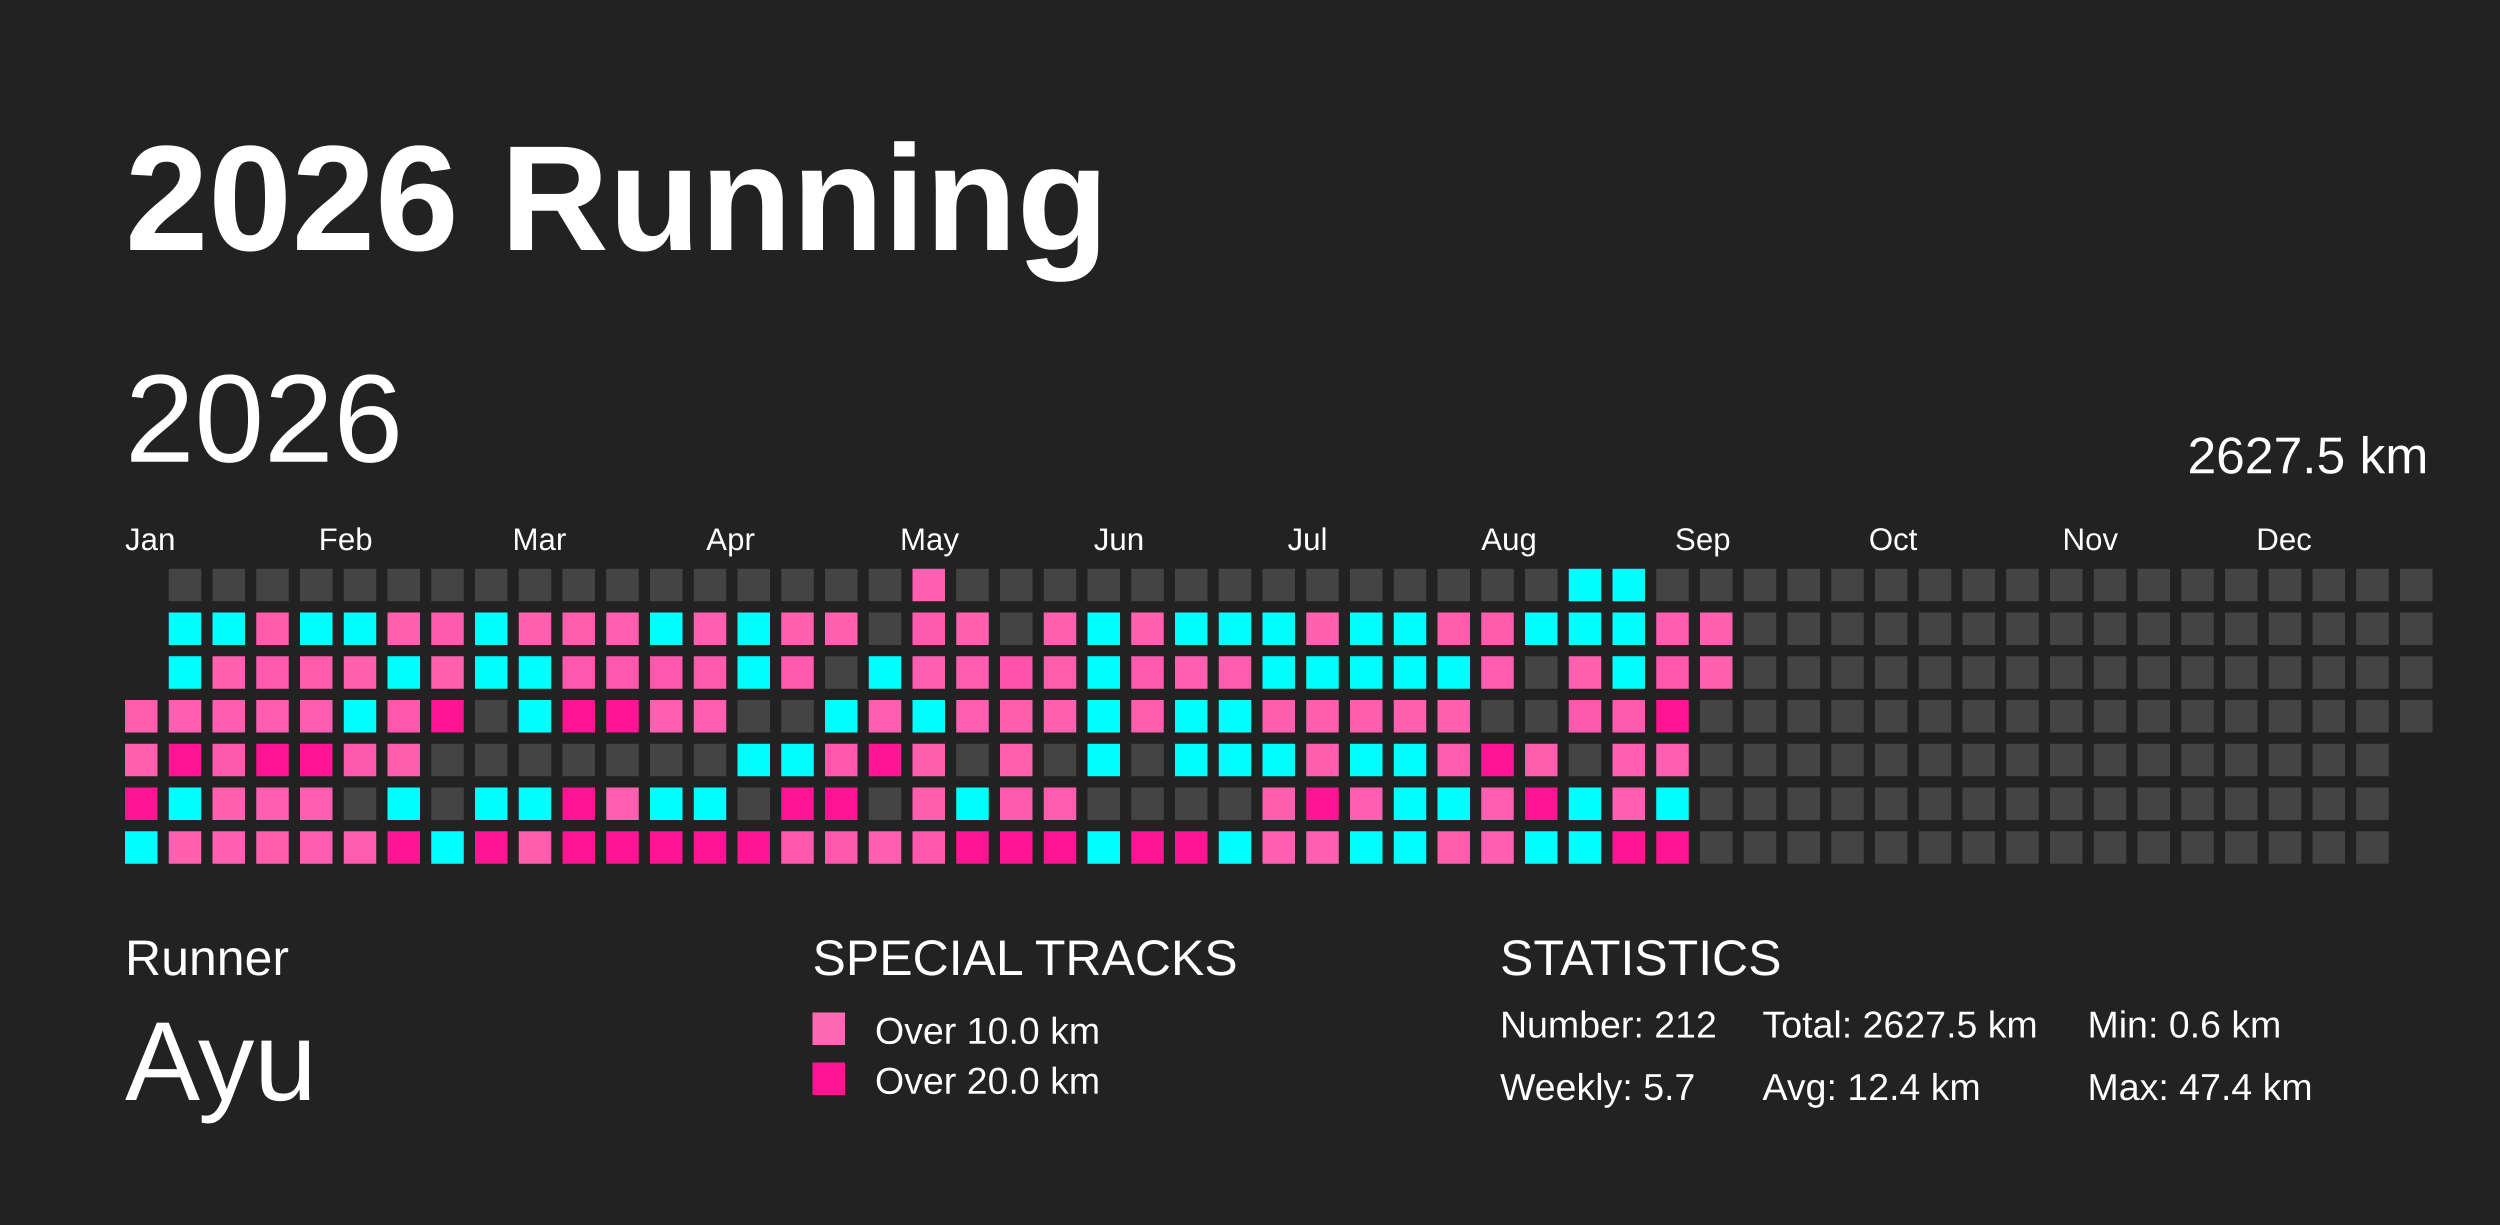
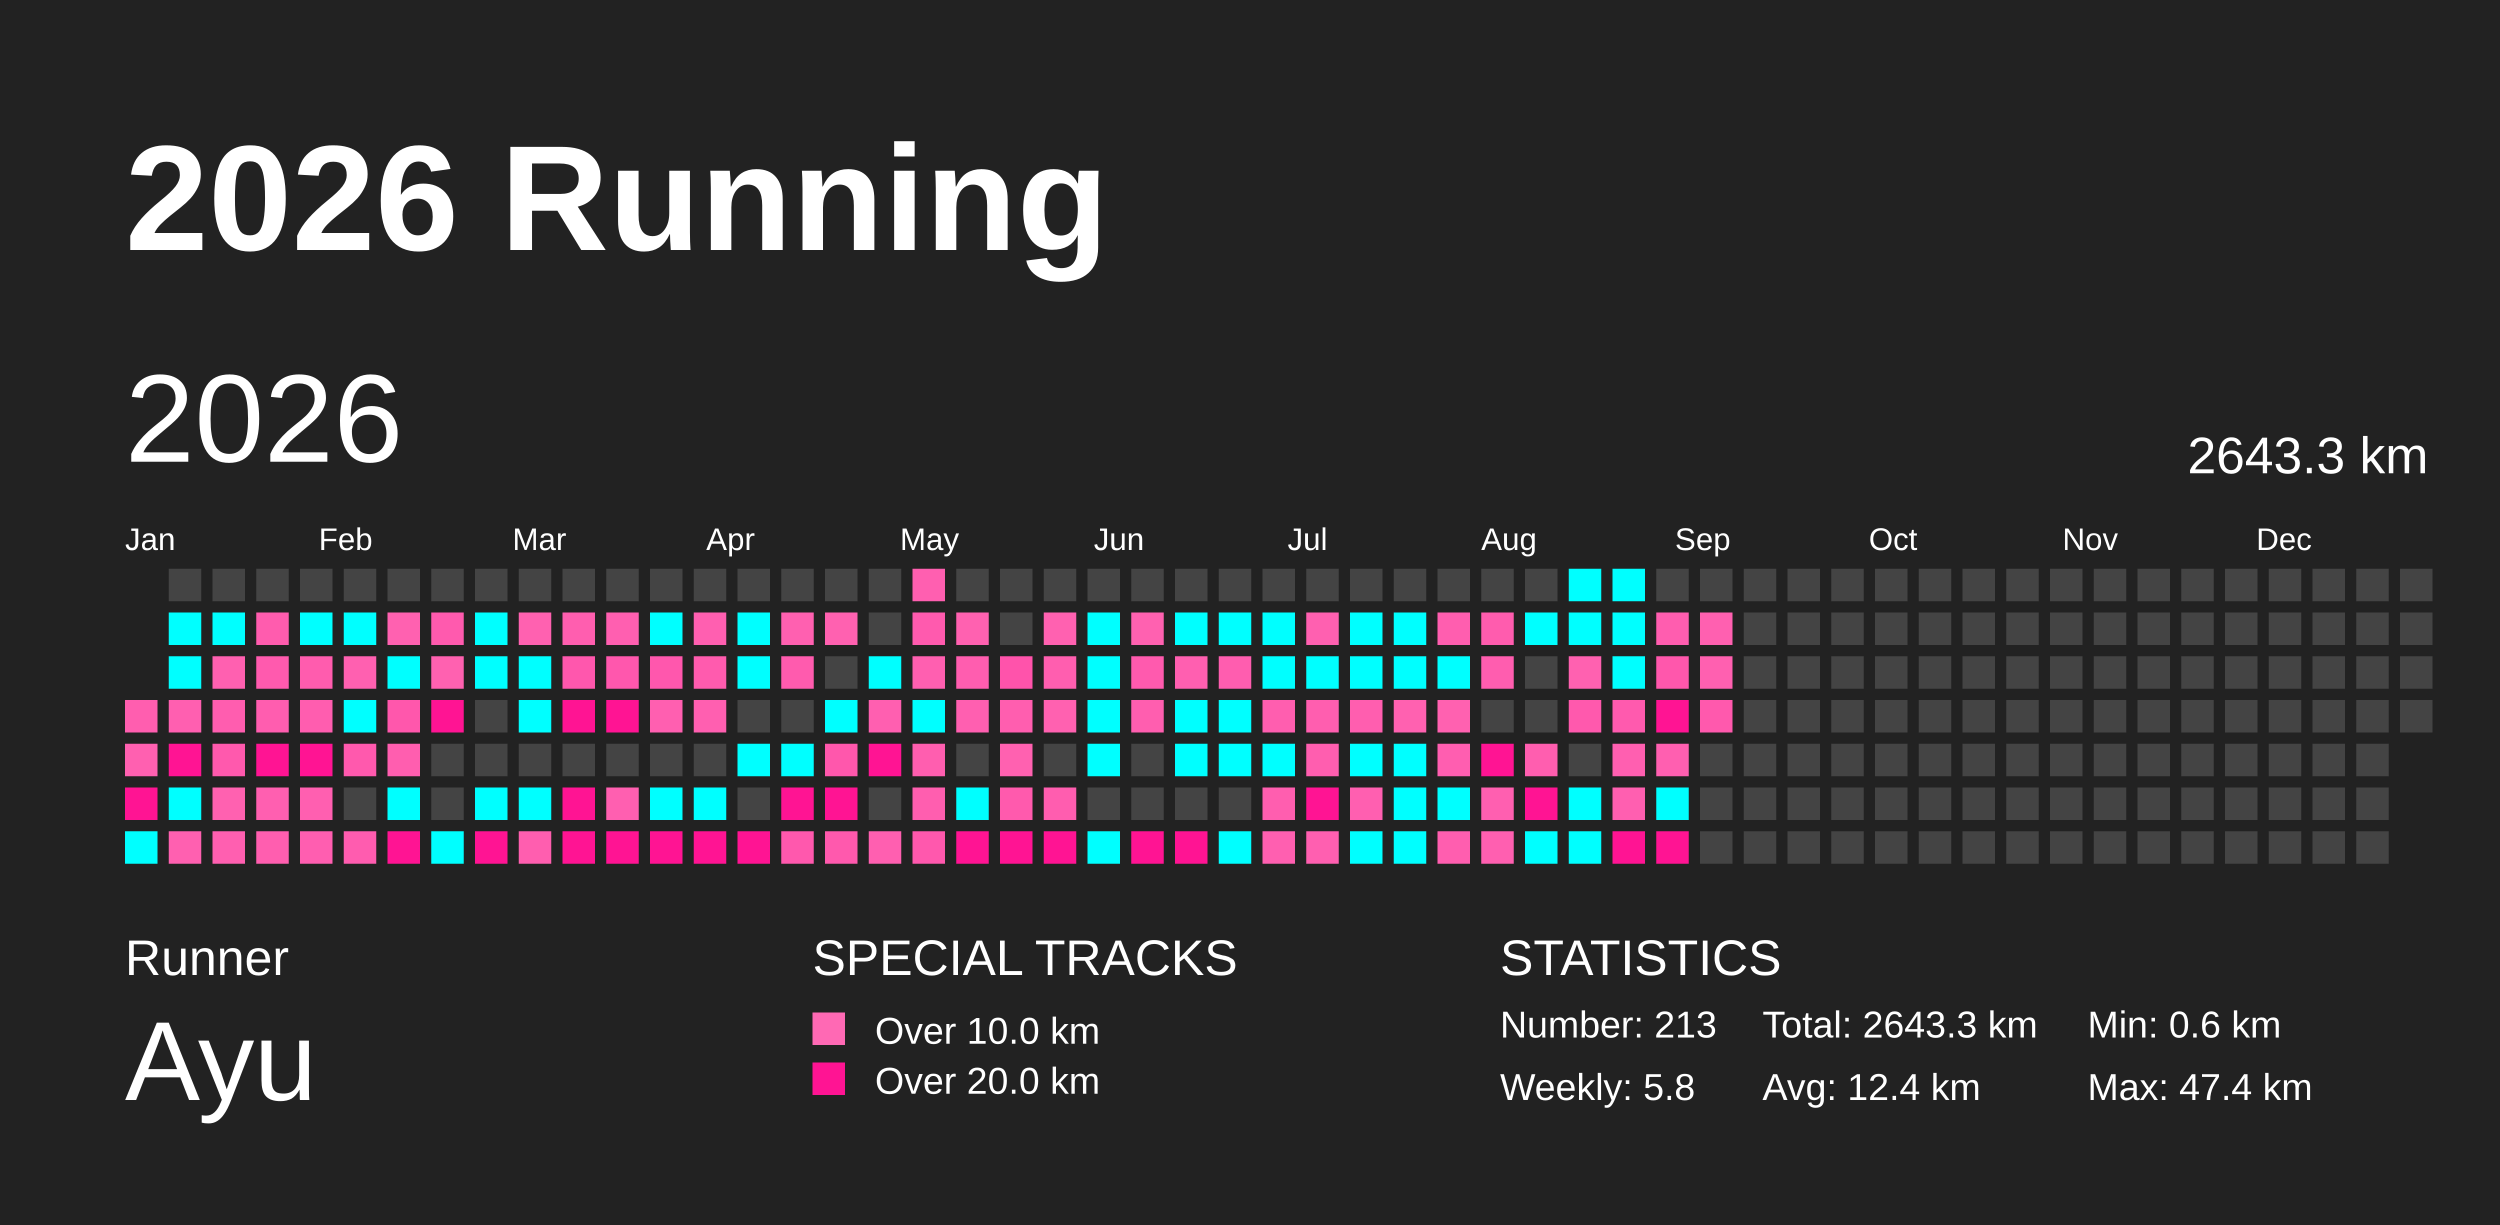
<svg xmlns="http://www.w3.org/2000/svg" baseProfile="full" height="98mm" version="1.1" viewBox="0,0,200,98" width="200mm">
  <defs />
  <rect fill="#222222" height="98" width="200" x="0" y="0" />
  <text fill="#FFFFFF" style="font-size:12px; font-family:Arial; font-weight:bold;" x="10" y="20">2026 Running</text>
  <text fill="#FFFFFF" style="font-size:4px; font-family:Arial" x="10" y="78">Runner</text>
  <text fill="#FFFFFF" style="font-size:9px; font-family:Arial" x="10" y="88">Ayu</text>
  <text fill="#FFFFFF" style="font-size:4px; font-family:Arial" x="65" y="78">SPECIAL TRACKS</text>
  <rect fill="#ff69b4" height="2.6" width="2.6" x="65" y="81" />
  <text fill="#FFFFFF" style="font-size:3px; font-family:Arial" x="70" y="83.5">Over 10.0 km</text>
  <rect fill="#ff1493" height="2.6" width="2.6" x="65" y="85" />
  <text fill="#FFFFFF" style="font-size:3px; font-family:Arial" x="70" y="87.5">Over 20.0 km</text>
  <text fill="#FFFFFF" style="font-size:4px; font-family:Arial" x="120" y="78">STATISTICS</text>
-   <text fill="#FFFFFF" style="font-size:3px; font-family:Arial" x="120" y="83">Number: 212</text>
-   <text fill="#FFFFFF" style="font-size:3px; font-family:Arial" x="120" y="88">Weekly: 5.7</text>
-   <text fill="#FFFFFF" style="font-size:3px; font-family:Arial" x="141" y="83">Total: 2627.5 km</text>
+   <text fill="#FFFFFF" style="font-size:3px; font-family:Arial" x="120" y="83">Number: 213</text>
+   <text fill="#FFFFFF" style="font-size:3px; font-family:Arial" x="120" y="88">Weekly: 5.8</text>
+   <text fill="#FFFFFF" style="font-size:3px; font-family:Arial" x="141" y="83">Total: 2643.3 km</text>
  <text fill="#FFFFFF" style="font-size:3px; font-family:Arial" x="141" y="88">Avg: 12.4 km</text>
  <text fill="#FFFFFF" style="font-size:3px; font-family:Arial" x="167" y="83">Min: 0.6 km</text>
  <text fill="#FFFFFF" style="font-size:3px; font-family:Arial" x="167" y="88">Max: 47.4 km</text>
  <text dominant-baseline="hanging" fill="#FFFFFF" style="font-size:10.0px; font-family:Arial;" x="10" y="30">2026</text>
-   <text dominant-baseline="hanging" fill="#FFFFFF" style="font-size:4.125px; font-family:Arial;" x="175" y="35">2627.5 km</text>
+   <text dominant-baseline="hanging" fill="#FFFFFF" style="font-size:4.125px; font-family:Arial;" x="175" y="35">2643.3 km</text>
  <text fill="#FFFFFF" style="font-size:2.5px; font-family:Arial" x="10.0" y="44">Jan</text>
  <text fill="#FFFFFF" style="font-size:2.5px; font-family:Arial" x="25.5" y="44">Feb</text>
  <text fill="#FFFFFF" style="font-size:2.5px; font-family:Arial" x="41.0" y="44">Mar</text>
  <text fill="#FFFFFF" style="font-size:2.5px; font-family:Arial" x="56.5" y="44">Apr</text>
  <text fill="#FFFFFF" style="font-size:2.5px; font-family:Arial" x="72.0" y="44">May</text>
  <text fill="#FFFFFF" style="font-size:2.5px; font-family:Arial" x="87.5" y="44">Jun</text>
  <text fill="#FFFFFF" style="font-size:2.5px; font-family:Arial" x="103.0" y="44">Jul</text>
  <text fill="#FFFFFF" style="font-size:2.5px; font-family:Arial" x="118.5" y="44">Aug</text>
  <text fill="#FFFFFF" style="font-size:2.5px; font-family:Arial" x="134.0" y="44">Sep</text>
  <text fill="#FFFFFF" style="font-size:2.5px; font-family:Arial" x="149.5" y="44">Oct</text>
  <text fill="#FFFFFF" style="font-size:2.5px; font-family:Arial" x="165.0" y="44">Nov</text>
  <text fill="#FFFFFF" style="font-size:2.5px; font-family:Arial" x="180.5" y="44">Dec</text>
  <rect fill="#ff5eaf" height="2.6" width="2.6" x="10.0" y="56.0" />
  <rect fill="#ff60b0" height="2.6" width="2.6" x="10.0" y="59.5" />
  <rect fill="#ff1493" height="2.6" width="2.6" x="10.0" y="63.0" />
  <rect fill="#00ffff" height="2.6" width="2.6" x="10.0" y="66.5" />
  <rect fill="#444444" height="2.6" width="2.6" x="13.5" y="45.5" />
  <rect fill="#00ffff" height="2.6" width="2.6" x="13.5" y="49.0" />
  <rect fill="#00ffff" height="2.6" width="2.6" x="13.5" y="52.5" />
  <rect fill="#ff5fb0" height="2.6" width="2.6" x="13.5" y="56.0" />
  <rect fill="#ff1493" height="2.6" width="2.6" x="13.5" y="59.5" />
  <rect fill="#00ffff" height="2.6" width="2.6" x="13.5" y="63.0" />
  <rect fill="#ff60b0" height="2.6" width="2.6" x="13.5" y="66.5" />
  <rect fill="#444444" height="2.6" width="2.6" x="17.0" y="45.5" />
  <rect fill="#00ffff" height="2.6" width="2.6" x="17.0" y="49.0" />
  <rect fill="#ff60b0" height="2.6" width="2.6" x="17.0" y="52.5" />
  <rect fill="#ff5daf" height="2.6" width="2.6" x="17.0" y="56.0" />
  <rect fill="#ff59ad" height="2.6" width="2.6" x="17.0" y="59.5" />
  <rect fill="#ff61b0" height="2.6" width="2.6" x="17.0" y="63.0" />
  <rect fill="#ff5fb0" height="2.6" width="2.6" x="17.0" y="66.5" />
  <rect fill="#444444" height="2.6" width="2.6" x="20.5" y="45.5" />
  <rect fill="#ff5cae" height="2.6" width="2.6" x="20.5" y="49.0" />
  <rect fill="#ff5aae" height="2.6" width="2.6" x="20.5" y="52.5" />
  <rect fill="#ff5daf" height="2.6" width="2.6" x="20.5" y="56.0" />
  <rect fill="#ff1493" height="2.6" width="2.6" x="20.5" y="59.5" />
  <rect fill="#ff5fb0" height="2.6" width="2.6" x="20.5" y="63.0" />
  <rect fill="#ff5eaf" height="2.6" width="2.6" x="20.5" y="66.5" />
  <rect fill="#444444" height="2.6" width="2.6" x="24.0" y="45.5" />
  <rect fill="#00ffff" height="2.6" width="2.6" x="24.0" y="49.0" />
  <rect fill="#ff5cae" height="2.6" width="2.6" x="24.0" y="52.5" />
  <rect fill="#ff5daf" height="2.6" width="2.6" x="24.0" y="56.0" />
  <rect fill="#ff1493" height="2.6" width="2.6" x="24.0" y="59.5" />
  <rect fill="#ff5fb0" height="2.6" width="2.6" x="24.0" y="63.0" />
  <rect fill="#ff5eb0" height="2.6" width="2.6" x="24.0" y="66.5" />
  <rect fill="#444444" height="2.6" width="2.6" x="27.5" y="45.5" />
  <rect fill="#00ffff" height="2.6" width="2.6" x="27.5" y="49.0" />
  <rect fill="#ff60b0" height="2.6" width="2.6" x="27.5" y="52.5" />
  <rect fill="#00ffff" height="2.6" width="2.6" x="27.5" y="56.0" />
  <rect fill="#ff59ad" height="2.6" width="2.6" x="27.5" y="59.5" />
  <rect fill="#444444" height="2.6" width="2.6" x="27.5" y="63.0" />
  <rect fill="#ff5caf" height="2.6" width="2.6" x="27.5" y="66.5" />
  <rect fill="#444444" height="2.6" width="2.6" x="31.0" y="45.5" />
  <rect fill="#ff61b0" height="2.6" width="2.6" x="31.0" y="49.0" />
  <rect fill="#00ffff" height="2.6" width="2.6" x="31.0" y="52.5" />
  <rect fill="#ff57ac" height="2.6" width="2.6" x="31.0" y="56.0" />
  <rect fill="#ff5eaf" height="2.6" width="2.6" x="31.0" y="59.5" />
  <rect fill="#00ffff" height="2.6" width="2.6" x="31.0" y="63.0" />
  <rect fill="#ff1493" height="2.6" width="2.6" x="31.0" y="66.5" />
  <rect fill="#444444" height="2.6" width="2.6" x="34.5" y="45.5" />
  <rect fill="#ff5aae" height="2.6" width="2.6" x="34.5" y="49.0" />
  <rect fill="#ff61b0" height="2.6" width="2.6" x="34.5" y="52.5" />
  <rect fill="#ff1493" height="2.6" width="2.6" x="34.5" y="56.0" />
  <rect fill="#444444" height="2.6" width="2.6" x="34.5" y="59.5" />
  <rect fill="#444444" height="2.6" width="2.6" x="34.5" y="63.0" />
  <rect fill="#00ffff" height="2.6" width="2.6" x="34.5" y="66.5" />
  <rect fill="#444444" height="2.6" width="2.6" x="38.0" y="45.5" />
  <rect fill="#00ffff" height="2.6" width="2.6" x="38.0" y="49.0" />
  <rect fill="#00ffff" height="2.6" width="2.6" x="38.0" y="52.5" />
  <rect fill="#444444" height="2.6" width="2.6" x="38.0" y="56.0" />
  <rect fill="#444444" height="2.6" width="2.6" x="38.0" y="59.5" />
  <rect fill="#00ffff" height="2.6" width="2.6" x="38.0" y="63.0" />
  <rect fill="#ff1493" height="2.6" width="2.6" x="38.0" y="66.5" />
  <rect fill="#444444" height="2.6" width="2.6" x="41.5" y="45.5" />
  <rect fill="#ff61b0" height="2.6" width="2.6" x="41.5" y="49.0" />
  <rect fill="#00ffff" height="2.6" width="2.6" x="41.5" y="52.5" />
  <rect fill="#00ffff" height="2.6" width="2.6" x="41.5" y="56.0" />
  <rect fill="#444444" height="2.6" width="2.6" x="41.5" y="59.5" />
  <rect fill="#00ffff" height="2.6" width="2.6" x="41.5" y="63.0" />
  <rect fill="#ff5eaf" height="2.6" width="2.6" x="41.5" y="66.5" />
  <rect fill="#444444" height="2.6" width="2.6" x="45.0" y="45.5" />
  <rect fill="#ff5eaf" height="2.6" width="2.6" x="45.0" y="49.0" />
  <rect fill="#ff57ad" height="2.6" width="2.6" x="45.0" y="52.5" />
  <rect fill="#ff1493" height="2.6" width="2.6" x="45.0" y="56.0" />
  <rect fill="#444444" height="2.6" width="2.6" x="45.0" y="59.5" />
  <rect fill="#ff1493" height="2.6" width="2.6" x="45.0" y="63.0" />
  <rect fill="#ff1493" height="2.6" width="2.6" x="45.0" y="66.5" />
  <rect fill="#444444" height="2.6" width="2.6" x="48.5" y="45.5" />
  <rect fill="#ff5fb0" height="2.6" width="2.6" x="48.5" y="49.0" />
  <rect fill="#ff57ad" height="2.6" width="2.6" x="48.5" y="52.5" />
  <rect fill="#ff1493" height="2.6" width="2.6" x="48.5" y="56.0" />
  <rect fill="#444444" height="2.6" width="2.6" x="48.5" y="59.5" />
  <rect fill="#ff5fb0" height="2.6" width="2.6" x="48.5" y="63.0" />
  <rect fill="#ff1493" height="2.6" width="2.6" x="48.5" y="66.5" />
  <rect fill="#444444" height="2.6" width="2.6" x="52.0" y="45.5" />
  <rect fill="#00ffff" height="2.6" width="2.6" x="52.0" y="49.0" />
  <rect fill="#ff57ad" height="2.6" width="2.6" x="52.0" y="52.5" />
  <rect fill="#ff5fb0" height="2.6" width="2.6" x="52.0" y="56.0" />
  <rect fill="#444444" height="2.6" width="2.6" x="52.0" y="59.5" />
  <rect fill="#00ffff" height="2.6" width="2.6" x="52.0" y="63.0" />
  <rect fill="#ff1493" height="2.6" width="2.6" x="52.0" y="66.5" />
  <rect fill="#444444" height="2.6" width="2.6" x="55.5" y="45.5" />
  <rect fill="#ff5fb0" height="2.6" width="2.6" x="55.5" y="49.0" />
  <rect fill="#ff5bae" height="2.6" width="2.6" x="55.5" y="52.5" />
  <rect fill="#ff5fb0" height="2.6" width="2.6" x="55.5" y="56.0" />
  <rect fill="#444444" height="2.6" width="2.6" x="55.5" y="59.5" />
  <rect fill="#00ffff" height="2.6" width="2.6" x="55.5" y="63.0" />
  <rect fill="#ff1493" height="2.6" width="2.6" x="55.5" y="66.5" />
  <rect fill="#444444" height="2.6" width="2.6" x="59.0" y="45.5" />
  <rect fill="#00ffff" height="2.6" width="2.6" x="59.0" y="49.0" />
  <rect fill="#00ffff" height="2.6" width="2.6" x="59.0" y="52.5" />
  <rect fill="#444444" height="2.6" width="2.6" x="59.0" y="56.0" />
  <rect fill="#00ffff" height="2.6" width="2.6" x="59.0" y="59.5" />
  <rect fill="#444444" height="2.6" width="2.6" x="59.0" y="63.0" />
  <rect fill="#ff1493" height="2.6" width="2.6" x="59.0" y="66.5" />
  <rect fill="#444444" height="2.6" width="2.6" x="62.5" y="45.5" />
  <rect fill="#ff60b0" height="2.6" width="2.6" x="62.5" y="49.0" />
  <rect fill="#ff5bae" height="2.6" width="2.6" x="62.5" y="52.5" />
  <rect fill="#444444" height="2.6" width="2.6" x="62.5" y="56.0" />
  <rect fill="#00ffff" height="2.6" width="2.6" x="62.5" y="59.5" />
  <rect fill="#ff1493" height="2.6" width="2.6" x="62.5" y="63.0" />
  <rect fill="#ff58ad" height="2.6" width="2.6" x="62.5" y="66.5" />
  <rect fill="#444444" height="2.6" width="2.6" x="66.0" y="45.5" />
  <rect fill="#ff61b0" height="2.6" width="2.6" x="66.0" y="49.0" />
  <rect fill="#444444" height="2.6" width="2.6" x="66.0" y="52.5" />
  <rect fill="#00ffff" height="2.6" width="2.6" x="66.0" y="56.0" />
  <rect fill="#ff57ac" height="2.6" width="2.6" x="66.0" y="59.5" />
  <rect fill="#ff1493" height="2.6" width="2.6" x="66.0" y="63.0" />
  <rect fill="#ff59ad" height="2.6" width="2.6" x="66.0" y="66.5" />
  <rect fill="#444444" height="2.6" width="2.6" x="69.5" y="45.5" />
  <rect fill="#444444" height="2.6" width="2.6" x="69.5" y="49.0" />
  <rect fill="#00ffff" height="2.6" width="2.6" x="69.5" y="52.5" />
  <rect fill="#ff5fb0" height="2.6" width="2.6" x="69.5" y="56.0" />
  <rect fill="#ff1493" height="2.6" width="2.6" x="69.5" y="59.5" />
  <rect fill="#444444" height="2.6" width="2.6" x="69.5" y="63.0" />
  <rect fill="#ff5fb0" height="2.6" width="2.6" x="69.5" y="66.5" />
  <rect fill="#ff5fb0" height="2.6" width="2.6" x="73.0" y="45.5" />
  <rect fill="#ff5aae" height="2.6" width="2.6" x="73.0" y="49.0" />
  <rect fill="#ff5fb0" height="2.6" width="2.6" x="73.0" y="52.5" />
  <rect fill="#00ffff" height="2.6" width="2.6" x="73.0" y="56.0" />
  <rect fill="#ff5eaf" height="2.6" width="2.6" x="73.0" y="59.5" />
  <rect fill="#ff5eaf" height="2.6" width="2.6" x="73.0" y="63.0" />
  <rect fill="#ff58ad" height="2.6" width="2.6" x="73.0" y="66.5" />
  <rect fill="#444444" height="2.6" width="2.6" x="76.5" y="45.5" />
  <rect fill="#ff61b0" height="2.6" width="2.6" x="76.5" y="49.0" />
  <rect fill="#ff5daf" height="2.6" width="2.6" x="76.5" y="52.5" />
  <rect fill="#ff5fb0" height="2.6" width="2.6" x="76.5" y="56.0" />
  <rect fill="#444444" height="2.6" width="2.6" x="76.5" y="59.5" />
  <rect fill="#00ffff" height="2.6" width="2.6" x="76.5" y="63.0" />
  <rect fill="#ff1493" height="2.6" width="2.6" x="76.5" y="66.5" />
  <rect fill="#444444" height="2.6" width="2.6" x="80.0" y="45.5" />
  <rect fill="#444444" height="2.6" width="2.6" x="80.0" y="49.0" />
  <rect fill="#ff53ab" height="2.6" width="2.6" x="80.0" y="52.5" />
  <rect fill="#ff5eaf" height="2.6" width="2.6" x="80.0" y="56.0" />
  <rect fill="#ff61b0" height="2.6" width="2.6" x="80.0" y="59.5" />
  <rect fill="#ff5aad" height="2.6" width="2.6" x="80.0" y="63.0" />
  <rect fill="#ff1493" height="2.6" width="2.6" x="80.0" y="66.5" />
  <rect fill="#444444" height="2.6" width="2.6" x="83.5" y="45.5" />
  <rect fill="#ff61b0" height="2.6" width="2.6" x="83.5" y="49.0" />
  <rect fill="#ff5eaf" height="2.6" width="2.6" x="83.5" y="52.5" />
  <rect fill="#ff61b0" height="2.6" width="2.6" x="83.5" y="56.0" />
  <rect fill="#444444" height="2.6" width="2.6" x="83.5" y="59.5" />
  <rect fill="#ff5daf" height="2.6" width="2.6" x="83.5" y="63.0" />
  <rect fill="#ff1493" height="2.6" width="2.6" x="83.5" y="66.5" />
  <rect fill="#444444" height="2.6" width="2.6" x="87.0" y="45.5" />
  <rect fill="#00ffff" height="2.6" width="2.6" x="87.0" y="49.0" />
  <rect fill="#00ffff" height="2.6" width="2.6" x="87.0" y="52.5" />
  <rect fill="#00ffff" height="2.6" width="2.6" x="87.0" y="56.0" />
  <rect fill="#00ffff" height="2.6" width="2.6" x="87.0" y="59.5" />
  <rect fill="#444444" height="2.6" width="2.6" x="87.0" y="63.0" />
  <rect fill="#00ffff" height="2.6" width="2.6" x="87.0" y="66.5" />
  <rect fill="#444444" height="2.6" width="2.6" x="90.5" y="45.5" />
  <rect fill="#ff61b0" height="2.6" width="2.6" x="90.5" y="49.0" />
  <rect fill="#ff5aae" height="2.6" width="2.6" x="90.5" y="52.5" />
  <rect fill="#ff5eaf" height="2.6" width="2.6" x="90.5" y="56.0" />
  <rect fill="#444444" height="2.6" width="2.6" x="90.5" y="59.5" />
  <rect fill="#444444" height="2.6" width="2.6" x="90.5" y="63.0" />
  <rect fill="#ff1493" height="2.6" width="2.6" x="90.5" y="66.5" />
  <rect fill="#444444" height="2.6" width="2.6" x="94.0" y="45.5" />
  <rect fill="#00ffff" height="2.6" width="2.6" x="94.0" y="49.0" />
  <rect fill="#ff5fb0" height="2.6" width="2.6" x="94.0" y="52.5" />
  <rect fill="#00ffff" height="2.6" width="2.6" x="94.0" y="56.0" />
  <rect fill="#00ffff" height="2.6" width="2.6" x="94.0" y="59.5" />
  <rect fill="#444444" height="2.6" width="2.6" x="94.0" y="63.0" />
  <rect fill="#ff1493" height="2.6" width="2.6" x="94.0" y="66.5" />
  <rect fill="#444444" height="2.6" width="2.6" x="97.5" y="45.5" />
  <rect fill="#00ffff" height="2.6" width="2.6" x="97.5" y="49.0" />
  <rect fill="#ff5daf" height="2.6" width="2.6" x="97.5" y="52.5" />
  <rect fill="#00ffff" height="2.6" width="2.6" x="97.5" y="56.0" />
  <rect fill="#00ffff" height="2.6" width="2.6" x="97.5" y="59.5" />
  <rect fill="#444444" height="2.6" width="2.6" x="97.5" y="63.0" />
  <rect fill="#00ffff" height="2.6" width="2.6" x="97.5" y="66.5" />
  <rect fill="#444444" height="2.6" width="2.6" x="101.0" y="45.5" />
  <rect fill="#00ffff" height="2.6" width="2.6" x="101.0" y="49.0" />
  <rect fill="#00ffff" height="2.6" width="2.6" x="101.0" y="52.5" />
  <rect fill="#ff5eaf" height="2.6" width="2.6" x="101.0" y="56.0" />
  <rect fill="#00ffff" height="2.6" width="2.6" x="101.0" y="59.5" />
  <rect fill="#ff5eaf" height="2.6" width="2.6" x="101.0" y="63.0" />
  <rect fill="#ff5fb0" height="2.6" width="2.6" x="101.0" y="66.5" />
  <rect fill="#444444" height="2.6" width="2.6" x="104.5" y="45.5" />
  <rect fill="#ff60b0" height="2.6" width="2.6" x="104.5" y="49.0" />
  <rect fill="#00ffff" height="2.6" width="2.6" x="104.5" y="52.5" />
  <rect fill="#ff5eaf" height="2.6" width="2.6" x="104.5" y="56.0" />
  <rect fill="#ff5eaf" height="2.6" width="2.6" x="104.5" y="59.5" />
  <rect fill="#ff1493" height="2.6" width="2.6" x="104.5" y="63.0" />
  <rect fill="#ff5fb0" height="2.6" width="2.6" x="104.5" y="66.5" />
  <rect fill="#444444" height="2.6" width="2.6" x="108.0" y="45.5" />
  <rect fill="#00ffff" height="2.6" width="2.6" x="108.0" y="49.0" />
  <rect fill="#00ffff" height="2.6" width="2.6" x="108.0" y="52.5" />
  <rect fill="#ff5eaf" height="2.6" width="2.6" x="108.0" y="56.0" />
  <rect fill="#00ffff" height="2.6" width="2.6" x="108.0" y="59.5" />
  <rect fill="#ff5fb0" height="2.6" width="2.6" x="108.0" y="63.0" />
  <rect fill="#00ffff" height="2.6" width="2.6" x="108.0" y="66.5" />
  <rect fill="#444444" height="2.6" width="2.6" x="111.5" y="45.5" />
  <rect fill="#00ffff" height="2.6" width="2.6" x="111.5" y="49.0" />
  <rect fill="#00ffff" height="2.6" width="2.6" x="111.5" y="52.5" />
  <rect fill="#ff61b0" height="2.6" width="2.6" x="111.5" y="56.0" />
  <rect fill="#00ffff" height="2.6" width="2.6" x="111.5" y="59.5" />
  <rect fill="#00ffff" height="2.6" width="2.6" x="111.5" y="63.0" />
  <rect fill="#00ffff" height="2.6" width="2.6" x="111.5" y="66.5" />
  <rect fill="#444444" height="2.6" width="2.6" x="115.0" y="45.5" />
  <rect fill="#ff5eaf" height="2.6" width="2.6" x="115.0" y="49.0" />
  <rect fill="#00ffff" height="2.6" width="2.6" x="115.0" y="52.5" />
  <rect fill="#ff61b0" height="2.6" width="2.6" x="115.0" y="56.0" />
  <rect fill="#ff5eb0" height="2.6" width="2.6" x="115.0" y="59.5" />
  <rect fill="#00ffff" height="2.6" width="2.6" x="115.0" y="63.0" />
  <rect fill="#ff5eaf" height="2.6" width="2.6" x="115.0" y="66.5" />
  <rect fill="#444444" height="2.6" width="2.6" x="118.5" y="45.5" />
  <rect fill="#ff5cae" height="2.6" width="2.6" x="118.5" y="49.0" />
  <rect fill="#ff5daf" height="2.6" width="2.6" x="118.5" y="52.5" />
  <rect fill="#444444" height="2.6" width="2.6" x="118.5" y="56.0" />
  <rect fill="#ff1493" height="2.6" width="2.6" x="118.5" y="59.5" />
  <rect fill="#ff5fb0" height="2.6" width="2.6" x="118.5" y="63.0" />
  <rect fill="#ff5fb0" height="2.6" width="2.6" x="118.5" y="66.5" />
  <rect fill="#444444" height="2.6" width="2.6" x="122.0" y="45.5" />
  <rect fill="#00ffff" height="2.6" width="2.6" x="122.0" y="49.0" />
  <rect fill="#444444" height="2.6" width="2.6" x="122.0" y="52.5" />
  <rect fill="#444444" height="2.6" width="2.6" x="122.0" y="56.0" />
  <rect fill="#ff5eaf" height="2.6" width="2.6" x="122.0" y="59.5" />
  <rect fill="#ff1493" height="2.6" width="2.6" x="122.0" y="63.0" />
  <rect fill="#00ffff" height="2.6" width="2.6" x="122.0" y="66.5" />
  <rect fill="#00ffff" height="2.6" width="2.6" x="125.5" y="45.5" />
  <rect fill="#00ffff" height="2.6" width="2.6" x="125.5" y="49.0" />
  <rect fill="#ff61b0" height="2.6" width="2.6" x="125.5" y="52.5" />
  <rect fill="#ff59ad" height="2.6" width="2.6" x="125.5" y="56.0" />
  <rect fill="#444444" height="2.6" width="2.6" x="125.5" y="59.5" />
  <rect fill="#00ffff" height="2.6" width="2.6" x="125.5" y="63.0" />
  <rect fill="#00ffff" height="2.6" width="2.6" x="125.5" y="66.5" />
  <rect fill="#00ffff" height="2.6" width="2.6" x="129.0" y="45.5" />
  <rect fill="#00ffff" height="2.6" width="2.6" x="129.0" y="49.0" />
  <rect fill="#00ffff" height="2.6" width="2.6" x="129.0" y="52.5" />
  <rect fill="#ff5aae" height="2.6" width="2.6" x="129.0" y="56.0" />
  <rect fill="#ff5fb0" height="2.6" width="2.6" x="129.0" y="59.5" />
  <rect fill="#ff5fb0" height="2.6" width="2.6" x="129.0" y="63.0" />
  <rect fill="#ff1493" height="2.6" width="2.6" x="129.0" y="66.5" />
  <rect fill="#444444" height="2.6" width="2.6" x="132.5" y="45.5" />
  <rect fill="#ff5daf" height="2.6" width="2.6" x="132.5" y="49.0" />
  <rect fill="#ff57ac" height="2.6" width="2.6" x="132.5" y="52.5" />
  <rect fill="#ff1493" height="2.6" width="2.6" x="132.5" y="56.0" />
  <rect fill="#ff5fb0" height="2.6" width="2.6" x="132.5" y="59.5" />
  <rect fill="#00ffff" height="2.6" width="2.6" x="132.5" y="63.0" />
  <rect fill="#ff1493" height="2.6" width="2.6" x="132.5" y="66.5" />
  <rect fill="#444444" height="2.6" width="2.6" x="136.0" y="45.5" />
  <rect fill="#ff60b0" height="2.6" width="2.6" x="136.0" y="49.0" />
  <rect fill="#ff60b0" height="2.6" width="2.6" x="136.0" y="52.5" />
-   <rect fill="#444444" height="2.6" width="2.6" x="136.0" y="56.0" />
+   <rect fill="#ff59ad" height="2.6" width="2.6" x="136.0" y="56.0" />
  <rect fill="#444444" height="2.6" width="2.6" x="136.0" y="59.5" />
  <rect fill="#444444" height="2.6" width="2.6" x="136.0" y="63.0" />
  <rect fill="#444444" height="2.6" width="2.6" x="136.0" y="66.5" />
  <rect fill="#444444" height="2.6" width="2.6" x="139.5" y="45.5" />
  <rect fill="#444444" height="2.6" width="2.6" x="139.5" y="49.0" />
  <rect fill="#444444" height="2.6" width="2.6" x="139.5" y="52.5" />
  <rect fill="#444444" height="2.6" width="2.6" x="139.5" y="56.0" />
  <rect fill="#444444" height="2.6" width="2.6" x="139.5" y="59.5" />
  <rect fill="#444444" height="2.6" width="2.6" x="139.5" y="63.0" />
  <rect fill="#444444" height="2.6" width="2.6" x="139.5" y="66.5" />
  <rect fill="#444444" height="2.6" width="2.6" x="143.0" y="45.5" />
  <rect fill="#444444" height="2.6" width="2.6" x="143.0" y="49.0" />
  <rect fill="#444444" height="2.6" width="2.6" x="143.0" y="52.5" />
  <rect fill="#444444" height="2.6" width="2.6" x="143.0" y="56.0" />
  <rect fill="#444444" height="2.6" width="2.6" x="143.0" y="59.5" />
  <rect fill="#444444" height="2.6" width="2.6" x="143.0" y="63.0" />
  <rect fill="#444444" height="2.6" width="2.6" x="143.0" y="66.5" />
  <rect fill="#444444" height="2.6" width="2.6" x="146.5" y="45.5" />
  <rect fill="#444444" height="2.6" width="2.6" x="146.5" y="49.0" />
  <rect fill="#444444" height="2.6" width="2.6" x="146.5" y="52.5" />
  <rect fill="#444444" height="2.6" width="2.6" x="146.5" y="56.0" />
  <rect fill="#444444" height="2.6" width="2.6" x="146.5" y="59.5" />
  <rect fill="#444444" height="2.6" width="2.6" x="146.5" y="63.0" />
  <rect fill="#444444" height="2.6" width="2.6" x="146.5" y="66.5" />
  <rect fill="#444444" height="2.6" width="2.6" x="150.0" y="45.5" />
  <rect fill="#444444" height="2.6" width="2.6" x="150.0" y="49.0" />
  <rect fill="#444444" height="2.6" width="2.6" x="150.0" y="52.5" />
  <rect fill="#444444" height="2.6" width="2.6" x="150.0" y="56.0" />
  <rect fill="#444444" height="2.6" width="2.6" x="150.0" y="59.5" />
  <rect fill="#444444" height="2.6" width="2.6" x="150.0" y="63.0" />
  <rect fill="#444444" height="2.6" width="2.6" x="150.0" y="66.5" />
  <rect fill="#444444" height="2.6" width="2.6" x="153.5" y="45.5" />
  <rect fill="#444444" height="2.6" width="2.6" x="153.5" y="49.0" />
  <rect fill="#444444" height="2.6" width="2.6" x="153.5" y="52.5" />
  <rect fill="#444444" height="2.6" width="2.6" x="153.5" y="56.0" />
  <rect fill="#444444" height="2.6" width="2.6" x="153.5" y="59.5" />
  <rect fill="#444444" height="2.6" width="2.6" x="153.5" y="63.0" />
  <rect fill="#444444" height="2.6" width="2.6" x="153.5" y="66.5" />
  <rect fill="#444444" height="2.6" width="2.6" x="157.0" y="45.5" />
  <rect fill="#444444" height="2.6" width="2.6" x="157.0" y="49.0" />
  <rect fill="#444444" height="2.6" width="2.6" x="157.0" y="52.5" />
  <rect fill="#444444" height="2.6" width="2.6" x="157.0" y="56.0" />
  <rect fill="#444444" height="2.6" width="2.6" x="157.0" y="59.5" />
  <rect fill="#444444" height="2.6" width="2.6" x="157.0" y="63.0" />
  <rect fill="#444444" height="2.6" width="2.6" x="157.0" y="66.5" />
  <rect fill="#444444" height="2.6" width="2.6" x="160.5" y="45.5" />
  <rect fill="#444444" height="2.6" width="2.6" x="160.5" y="49.0" />
  <rect fill="#444444" height="2.6" width="2.6" x="160.5" y="52.5" />
  <rect fill="#444444" height="2.6" width="2.6" x="160.5" y="56.0" />
  <rect fill="#444444" height="2.6" width="2.6" x="160.5" y="59.5" />
  <rect fill="#444444" height="2.6" width="2.6" x="160.5" y="63.0" />
  <rect fill="#444444" height="2.6" width="2.6" x="160.5" y="66.5" />
  <rect fill="#444444" height="2.6" width="2.6" x="164.0" y="45.5" />
  <rect fill="#444444" height="2.6" width="2.6" x="164.0" y="49.0" />
  <rect fill="#444444" height="2.6" width="2.6" x="164.0" y="52.5" />
  <rect fill="#444444" height="2.6" width="2.6" x="164.0" y="56.0" />
  <rect fill="#444444" height="2.6" width="2.6" x="164.0" y="59.5" />
  <rect fill="#444444" height="2.6" width="2.6" x="164.0" y="63.0" />
  <rect fill="#444444" height="2.6" width="2.6" x="164.0" y="66.5" />
  <rect fill="#444444" height="2.6" width="2.6" x="167.5" y="45.5" />
  <rect fill="#444444" height="2.6" width="2.6" x="167.5" y="49.0" />
  <rect fill="#444444" height="2.6" width="2.6" x="167.5" y="52.5" />
  <rect fill="#444444" height="2.6" width="2.6" x="167.5" y="56.0" />
  <rect fill="#444444" height="2.6" width="2.6" x="167.5" y="59.5" />
  <rect fill="#444444" height="2.6" width="2.6" x="167.5" y="63.0" />
  <rect fill="#444444" height="2.6" width="2.6" x="167.5" y="66.5" />
  <rect fill="#444444" height="2.6" width="2.6" x="171.0" y="45.5" />
  <rect fill="#444444" height="2.6" width="2.6" x="171.0" y="49.0" />
  <rect fill="#444444" height="2.6" width="2.6" x="171.0" y="52.5" />
  <rect fill="#444444" height="2.6" width="2.6" x="171.0" y="56.0" />
  <rect fill="#444444" height="2.6" width="2.6" x="171.0" y="59.5" />
  <rect fill="#444444" height="2.6" width="2.6" x="171.0" y="63.0" />
  <rect fill="#444444" height="2.6" width="2.6" x="171.0" y="66.5" />
  <rect fill="#444444" height="2.6" width="2.6" x="174.5" y="45.5" />
  <rect fill="#444444" height="2.6" width="2.6" x="174.5" y="49.0" />
  <rect fill="#444444" height="2.6" width="2.6" x="174.5" y="52.5" />
  <rect fill="#444444" height="2.6" width="2.6" x="174.5" y="56.0" />
  <rect fill="#444444" height="2.6" width="2.6" x="174.5" y="59.5" />
  <rect fill="#444444" height="2.6" width="2.6" x="174.5" y="63.0" />
  <rect fill="#444444" height="2.6" width="2.6" x="174.5" y="66.5" />
  <rect fill="#444444" height="2.6" width="2.6" x="178.0" y="45.5" />
  <rect fill="#444444" height="2.6" width="2.6" x="178.0" y="49.0" />
  <rect fill="#444444" height="2.6" width="2.6" x="178.0" y="52.5" />
  <rect fill="#444444" height="2.6" width="2.6" x="178.0" y="56.0" />
  <rect fill="#444444" height="2.6" width="2.6" x="178.0" y="59.5" />
  <rect fill="#444444" height="2.6" width="2.6" x="178.0" y="63.0" />
  <rect fill="#444444" height="2.6" width="2.6" x="178.0" y="66.5" />
  <rect fill="#444444" height="2.6" width="2.6" x="181.5" y="45.5" />
  <rect fill="#444444" height="2.6" width="2.6" x="181.5" y="49.0" />
  <rect fill="#444444" height="2.6" width="2.6" x="181.5" y="52.5" />
  <rect fill="#444444" height="2.6" width="2.6" x="181.5" y="56.0" />
  <rect fill="#444444" height="2.6" width="2.6" x="181.5" y="59.5" />
  <rect fill="#444444" height="2.6" width="2.6" x="181.5" y="63.0" />
  <rect fill="#444444" height="2.6" width="2.6" x="181.5" y="66.5" />
  <rect fill="#444444" height="2.6" width="2.6" x="185.0" y="45.5" />
  <rect fill="#444444" height="2.6" width="2.6" x="185.0" y="49.0" />
  <rect fill="#444444" height="2.6" width="2.6" x="185.0" y="52.5" />
  <rect fill="#444444" height="2.6" width="2.6" x="185.0" y="56.0" />
  <rect fill="#444444" height="2.6" width="2.6" x="185.0" y="59.5" />
  <rect fill="#444444" height="2.6" width="2.6" x="185.0" y="63.0" />
  <rect fill="#444444" height="2.6" width="2.6" x="185.0" y="66.5" />
  <rect fill="#444444" height="2.6" width="2.6" x="188.5" y="45.5" />
  <rect fill="#444444" height="2.6" width="2.6" x="188.5" y="49.0" />
  <rect fill="#444444" height="2.6" width="2.6" x="188.5" y="52.5" />
  <rect fill="#444444" height="2.6" width="2.6" x="188.5" y="56.0" />
  <rect fill="#444444" height="2.6" width="2.6" x="188.5" y="59.5" />
  <rect fill="#444444" height="2.6" width="2.6" x="188.5" y="63.0" />
  <rect fill="#444444" height="2.6" width="2.6" x="188.5" y="66.5" />
  <rect fill="#444444" height="2.6" width="2.6" x="192.0" y="45.5" />
  <rect fill="#444444" height="2.6" width="2.6" x="192.0" y="49.0" />
  <rect fill="#444444" height="2.6" width="2.6" x="192.0" y="52.5" />
  <rect fill="#444444" height="2.6" width="2.6" x="192.0" y="56.0" />
</svg>
